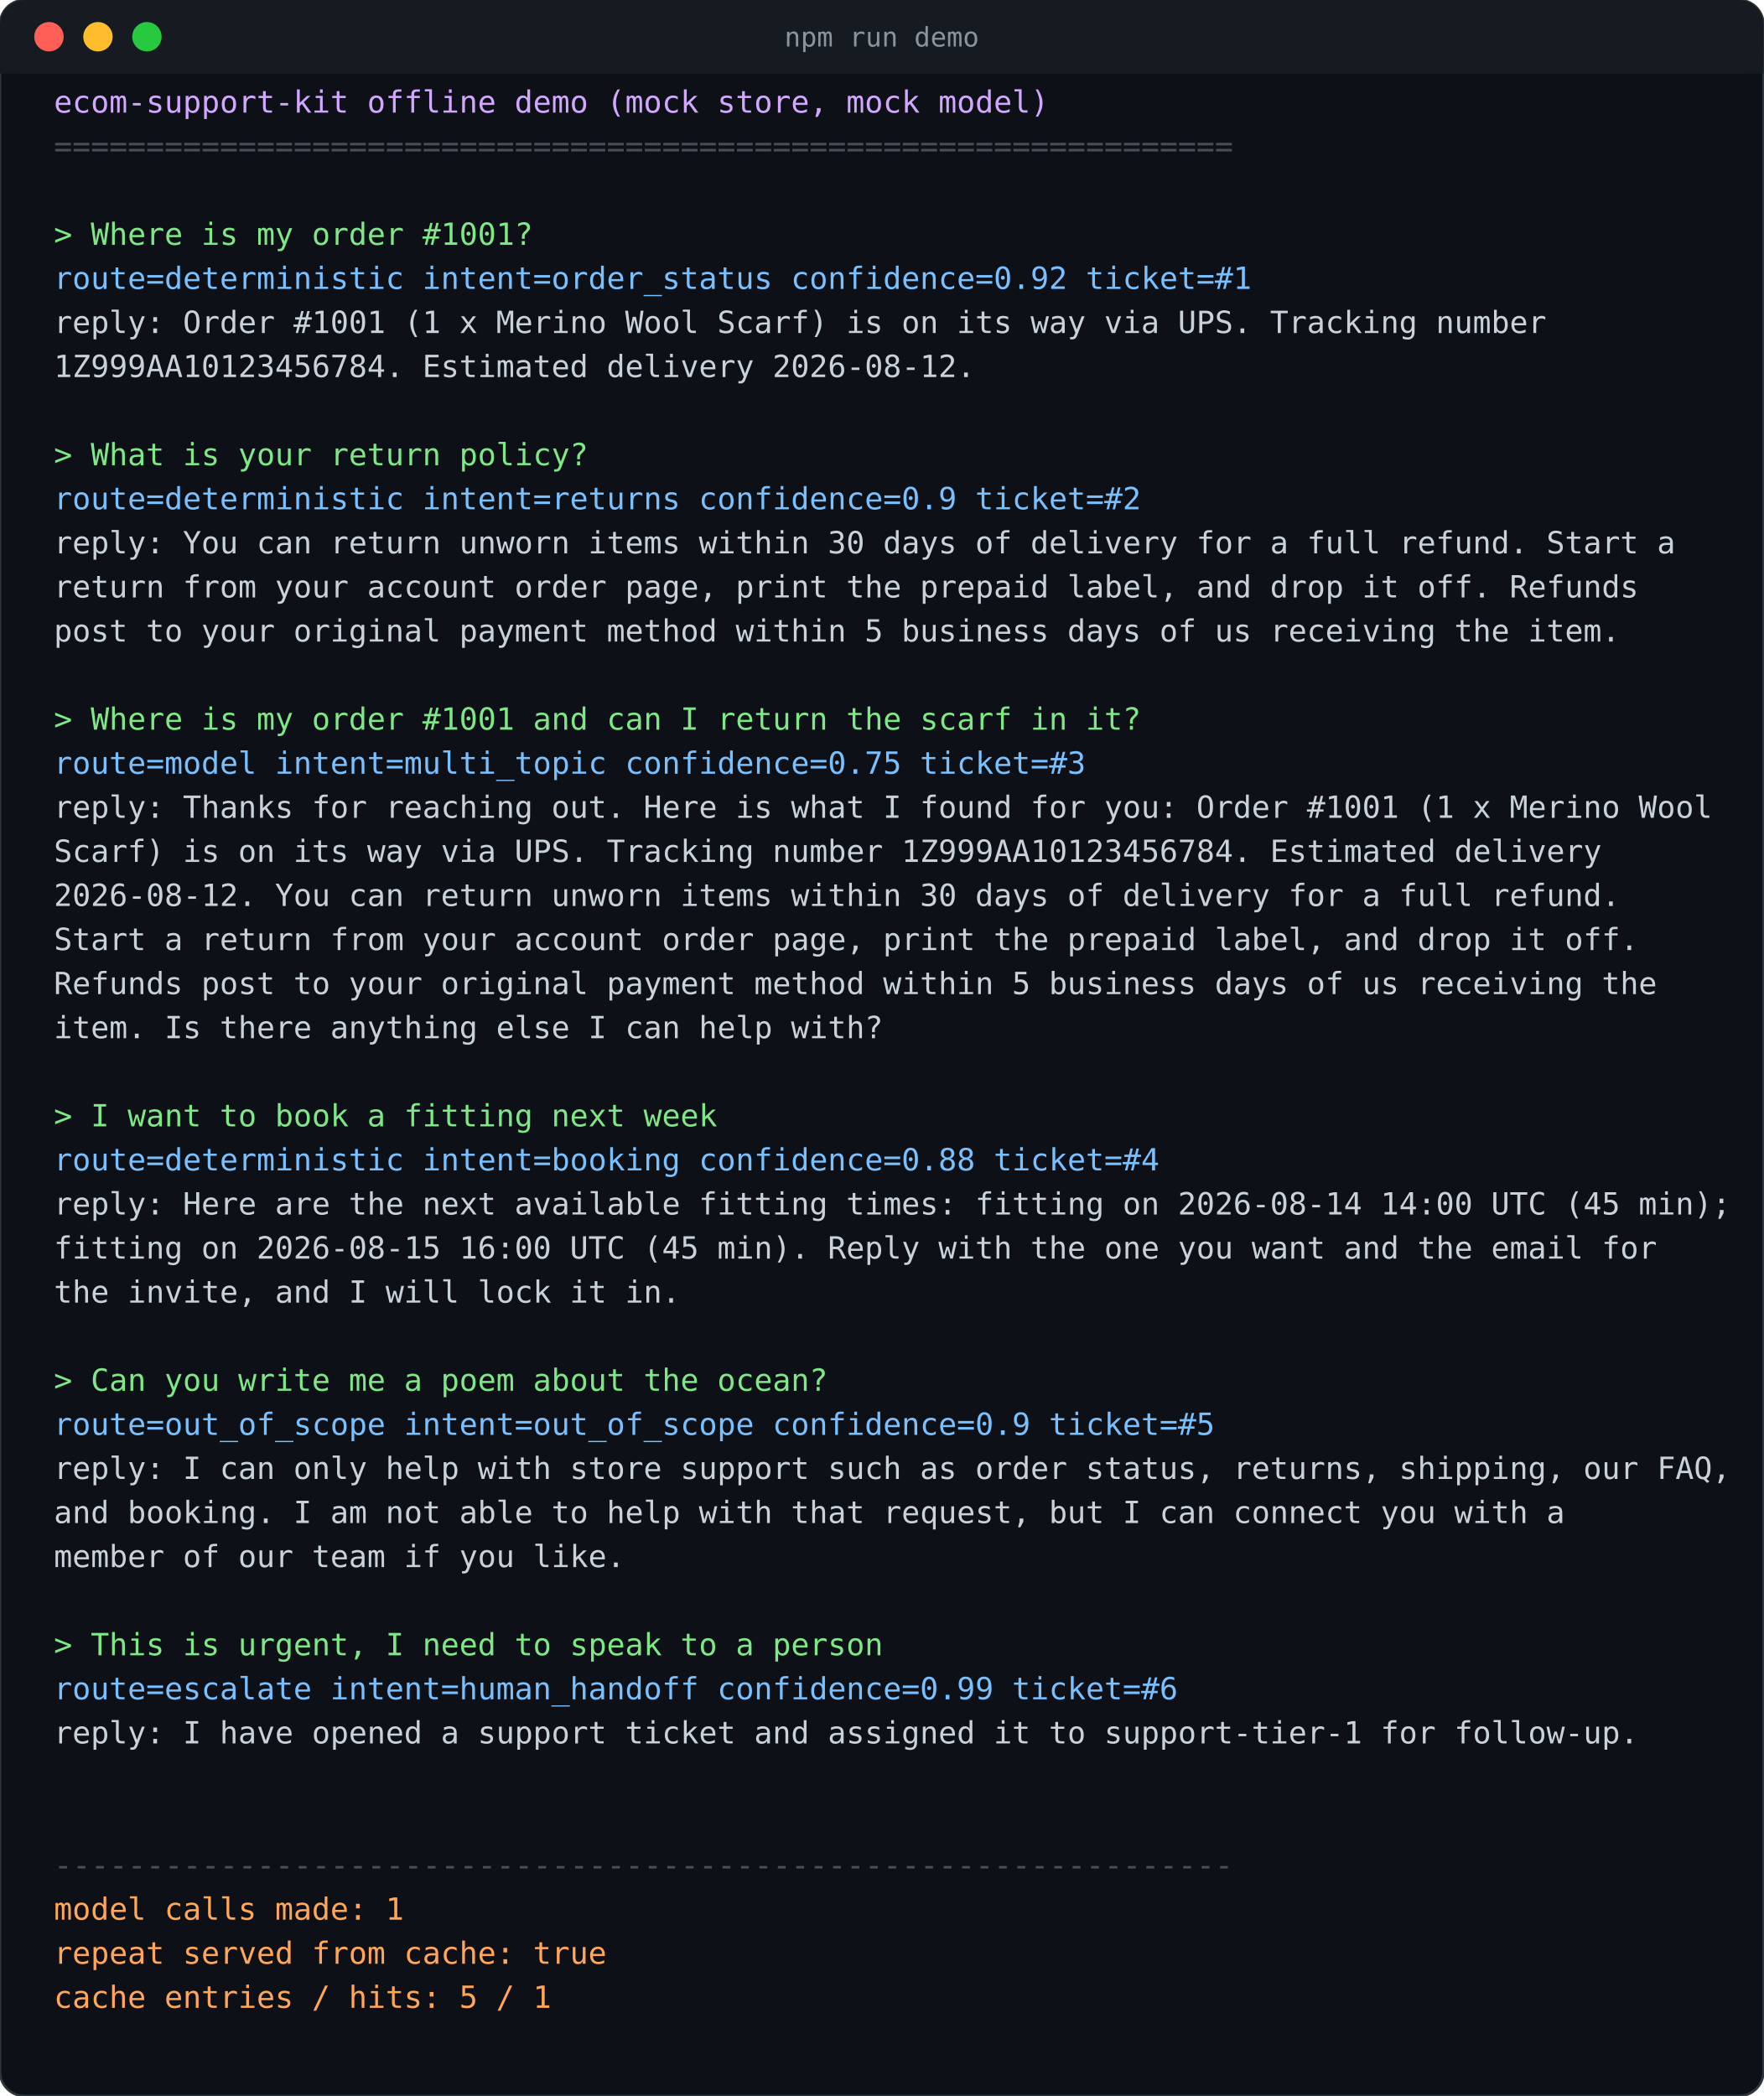
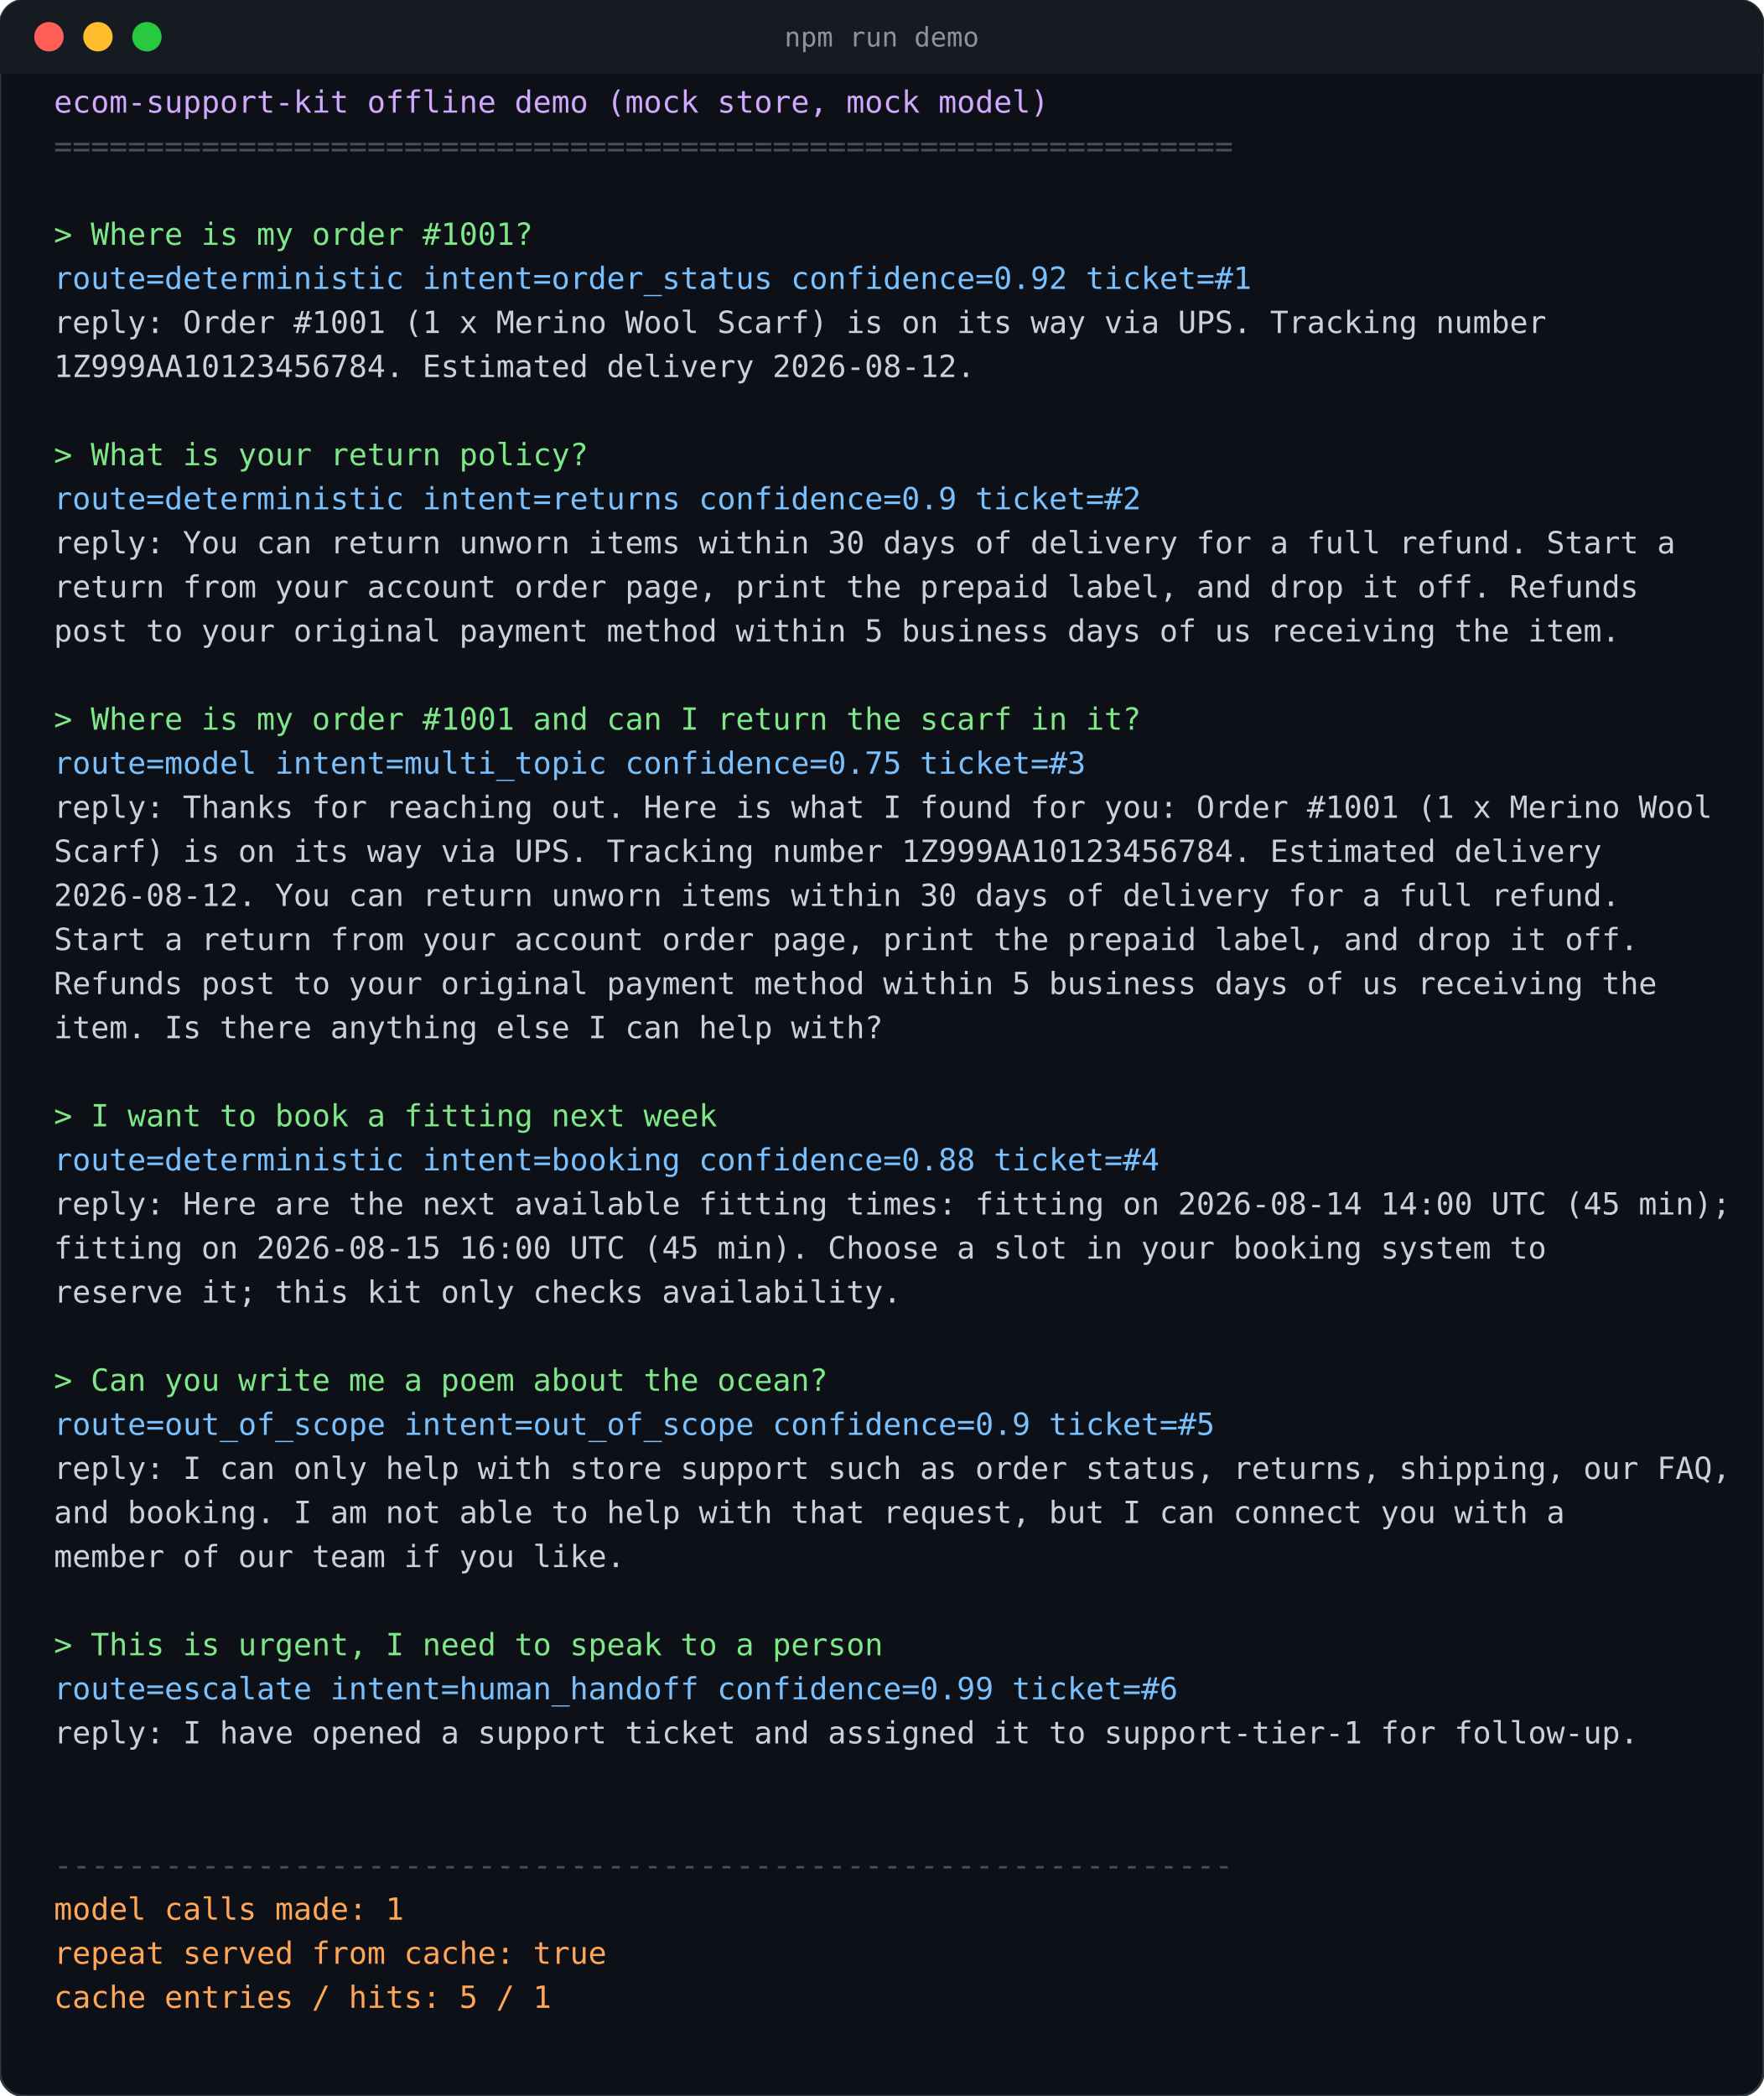
<svg xmlns="http://www.w3.org/2000/svg" width="720.2" height="856" viewBox="0 0 720.2 856">
  <rect x="0" y="0" width="720.2" height="856" rx="10" fill="#0d1117" stroke="#30363d" />
  <rect x="0" y="0" width="720.2" height="30" rx="10" fill="#161b22" />
  <rect x="0" y="20" width="720.2" height="10" fill="#161b22" />
  <circle cx="20" cy="15" r="6" fill="#ff5f56" />
  <circle cx="40" cy="15" r="6" fill="#ffbd2e" />
  <circle cx="60" cy="15" r="6" fill="#27c93f" />
  <text x="360.1" y="19" text-anchor="middle" fill="#8b949e" font-family="monospace" font-size="11">npm run demo</text>
  <g font-family="ui-monospace, SFMono-Regular, Menlo, Consolas, monospace" font-size="12.5">
    <text x="22" y="46" fill="#d2a8ff">ecom-support-kit offline demo (mock store, mock model)</text>
    <text x="22" y="64" fill="#484f58">================================================================</text>
    <text x="22" y="82" fill="#c9d1d9"> </text>
    <text x="22" y="100" fill="#7ee787">&gt; Where is my order #1001?</text>
    <text x="22" y="118" fill="#79c0ff">  route=deterministic      intent=order_status  confidence=0.92  ticket=#1</text>
    <text x="22" y="136" fill="#c9d1d9">reply: Order #1001 (1 x Merino Wool Scarf) is on its way via UPS. Tracking number</text>
    <text x="22" y="154" fill="#c9d1d9">    1Z999AA10123456784. Estimated delivery 2026-08-12.</text>
    <text x="22" y="172" fill="#c9d1d9"> </text>
    <text x="22" y="190" fill="#7ee787">&gt; What is your return policy?</text>
    <text x="22" y="208" fill="#79c0ff">  route=deterministic      intent=returns  confidence=0.9  ticket=#2</text>
    <text x="22" y="226" fill="#c9d1d9">reply: You can return unworn items within 30 days of delivery for a full refund. Start a</text>
    <text x="22" y="244" fill="#c9d1d9">    return from your account order page, print the prepaid label, and drop it off. Refunds</text>
    <text x="22" y="262" fill="#c9d1d9">    post to your original payment method within 5 business days of us receiving the item.</text>
    <text x="22" y="280" fill="#c9d1d9"> </text>
    <text x="22" y="298" fill="#7ee787">&gt; Where is my order #1001 and can I return the scarf in it?</text>
    <text x="22" y="316" fill="#79c0ff">  route=model              intent=multi_topic  confidence=0.75  ticket=#3</text>
    <text x="22" y="334" fill="#c9d1d9">reply: Thanks for reaching out. Here is what I found for you: Order #1001 (1 x Merino Wool</text>
    <text x="22" y="352" fill="#c9d1d9">    Scarf) is on its way via UPS. Tracking number 1Z999AA10123456784. Estimated delivery</text>
    <text x="22" y="370" fill="#c9d1d9">    2026-08-12. You can return unworn items within 30 days of delivery for a full refund.</text>
    <text x="22" y="388" fill="#c9d1d9">    Start a return from your account order page, print the prepaid label, and drop it off.</text>
    <text x="22" y="406" fill="#c9d1d9">    Refunds post to your original payment method within 5 business days of us receiving the</text>
    <text x="22" y="424" fill="#c9d1d9">    item. Is there anything else I can help with?</text>
    <text x="22" y="442" fill="#c9d1d9"> </text>
    <text x="22" y="460" fill="#7ee787">&gt; I want to book a fitting next week</text>
    <text x="22" y="478" fill="#79c0ff">  route=deterministic      intent=booking  confidence=0.88  ticket=#4</text>
    <text x="22" y="496" fill="#c9d1d9">reply: Here are the next available fitting times: fitting on 2026-08-14 14:00 UTC (45 min);</text>
-     <text x="22" y="514" fill="#c9d1d9">    fitting on 2026-08-15 16:00 UTC (45 min). Reply with the one you want and the email for</text>
-     <text x="22" y="532" fill="#c9d1d9">    the invite, and I will lock it in.</text>
+     <text x="22" y="514" fill="#c9d1d9">    fitting on 2026-08-15 16:00 UTC (45 min). Choose a slot in your booking system to</text>
+     <text x="22" y="532" fill="#c9d1d9">    reserve it; this kit only checks availability.</text>
    <text x="22" y="550" fill="#c9d1d9"> </text>
    <text x="22" y="568" fill="#7ee787">&gt; Can you write me a poem about the ocean?</text>
    <text x="22" y="586" fill="#79c0ff">  route=out_of_scope       intent=out_of_scope  confidence=0.9  ticket=#5</text>
    <text x="22" y="604" fill="#c9d1d9">reply: I can only help with store support such as order status, returns, shipping, our FAQ,</text>
    <text x="22" y="622" fill="#c9d1d9">    and booking. I am not able to help with that request, but I can connect you with a</text>
    <text x="22" y="640" fill="#c9d1d9">    member of our team if you like.</text>
    <text x="22" y="658" fill="#c9d1d9"> </text>
    <text x="22" y="676" fill="#7ee787">&gt; This is urgent, I need to speak to a person</text>
    <text x="22" y="694" fill="#79c0ff">  route=escalate           intent=human_handoff  confidence=0.99  ticket=#6</text>
    <text x="22" y="712" fill="#c9d1d9">reply: I have opened a support ticket and assigned it to support-tier-1 for follow-up.</text>
    <text x="22" y="730" fill="#c9d1d9"> </text>
    <text x="22" y="748" fill="#c9d1d9"> </text>
    <text x="22" y="766" fill="#484f58">----------------------------------------------------------------</text>
    <text x="22" y="784" fill="#ffa657">model calls made:        1</text>
    <text x="22" y="802" fill="#ffa657">repeat served from cache: true</text>
    <text x="22" y="820" fill="#ffa657">cache entries / hits:     5 / 1</text>
  </g>
</svg>
